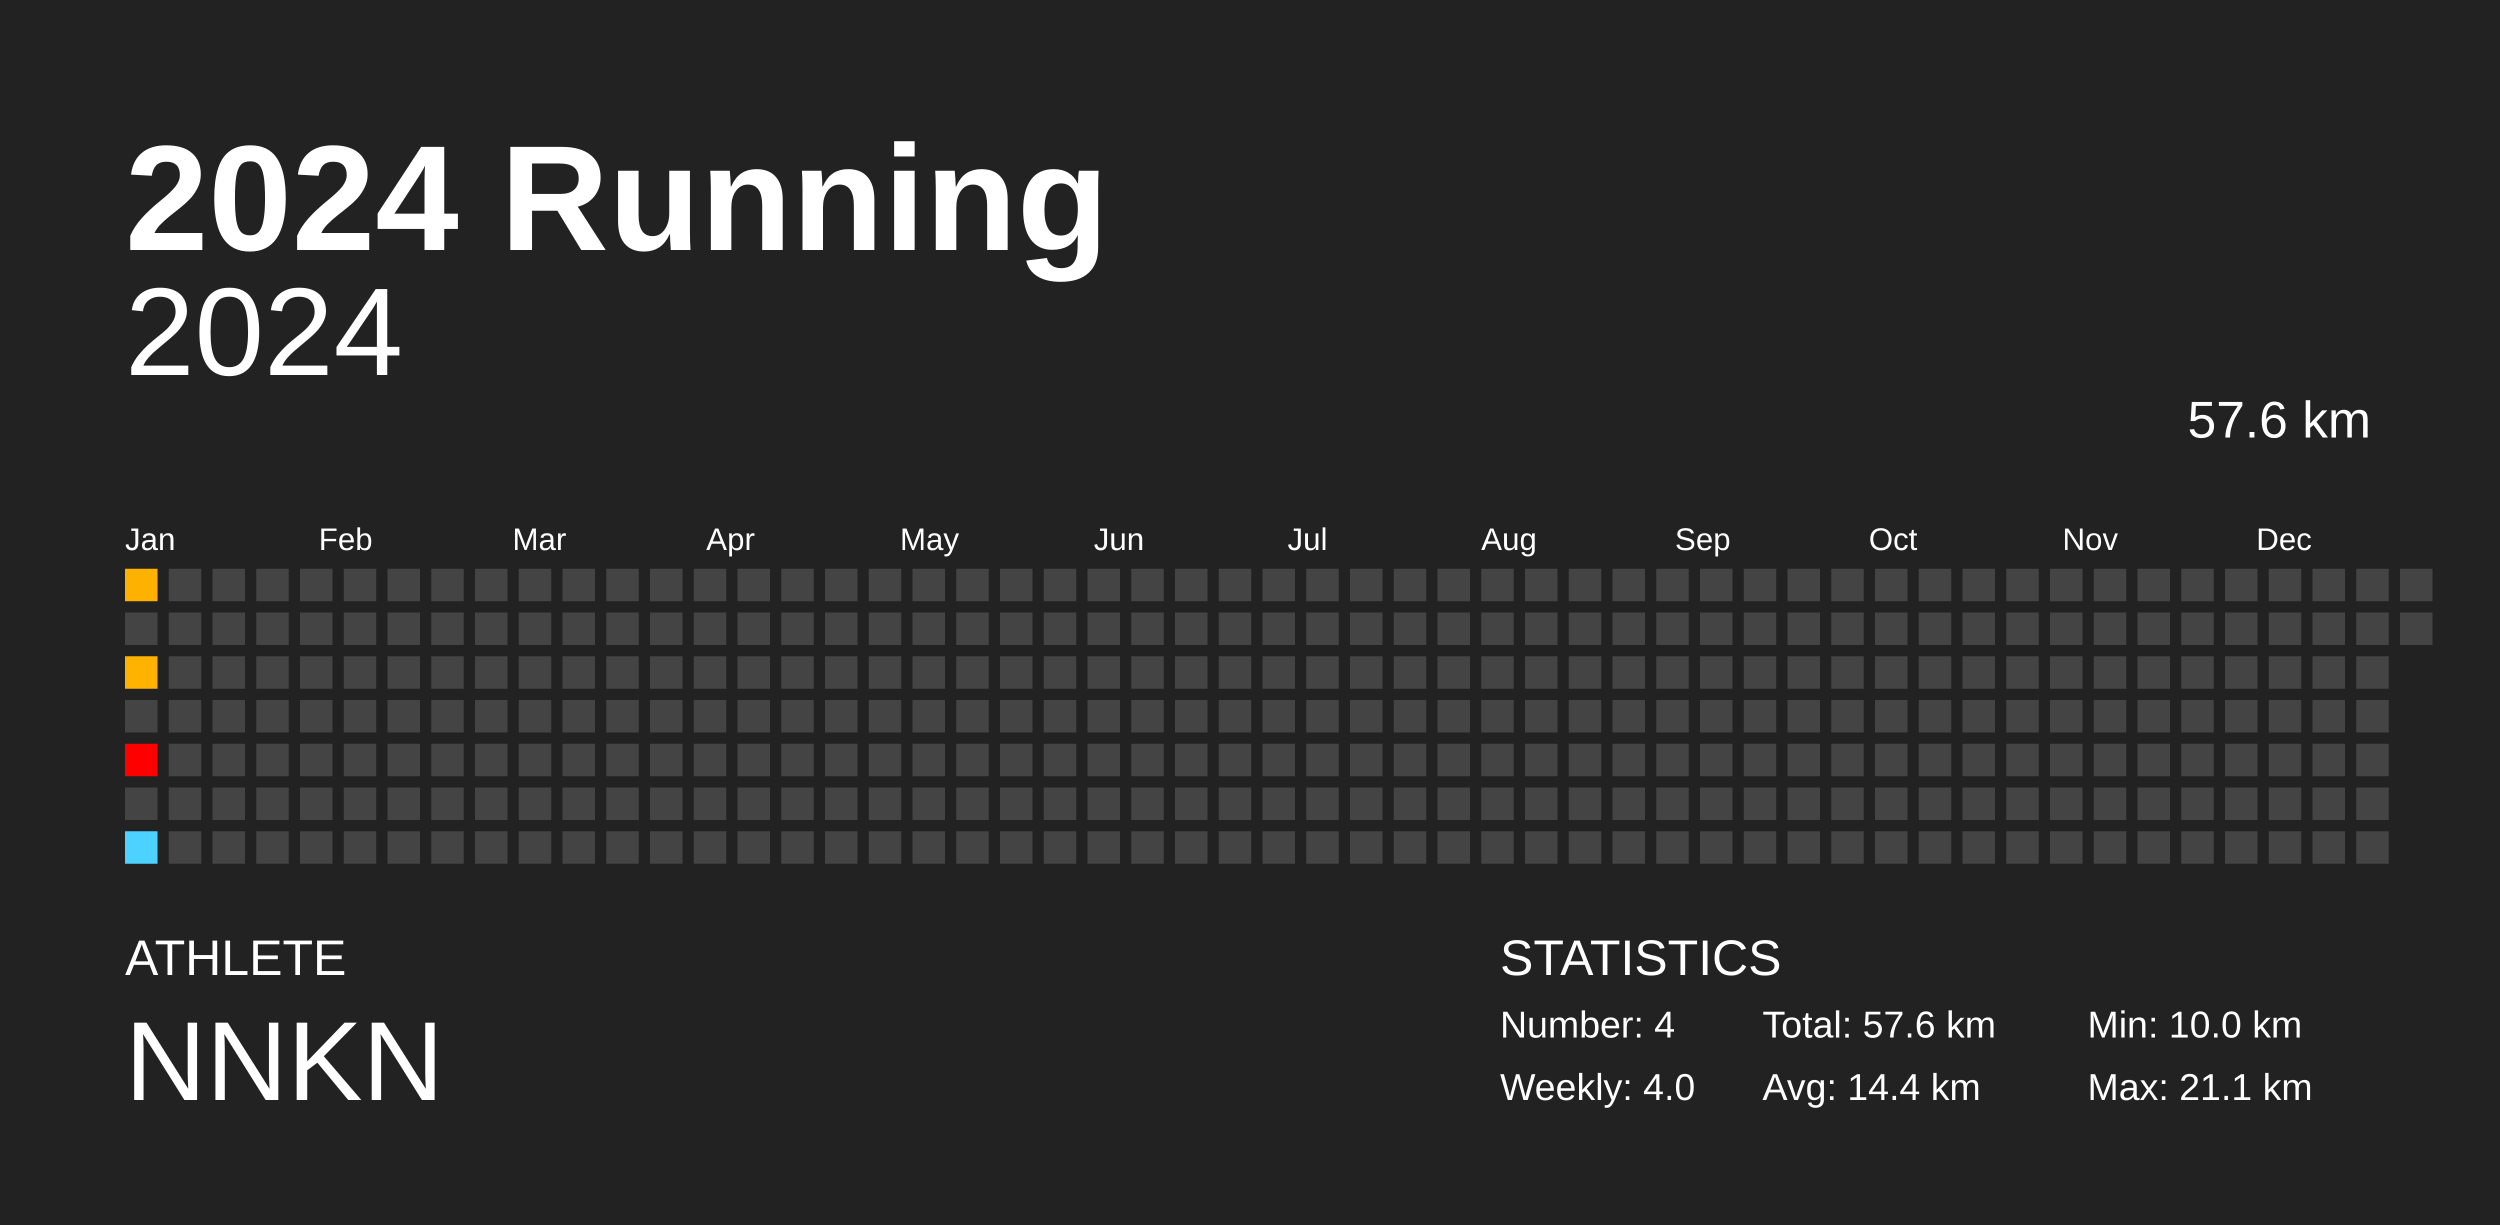
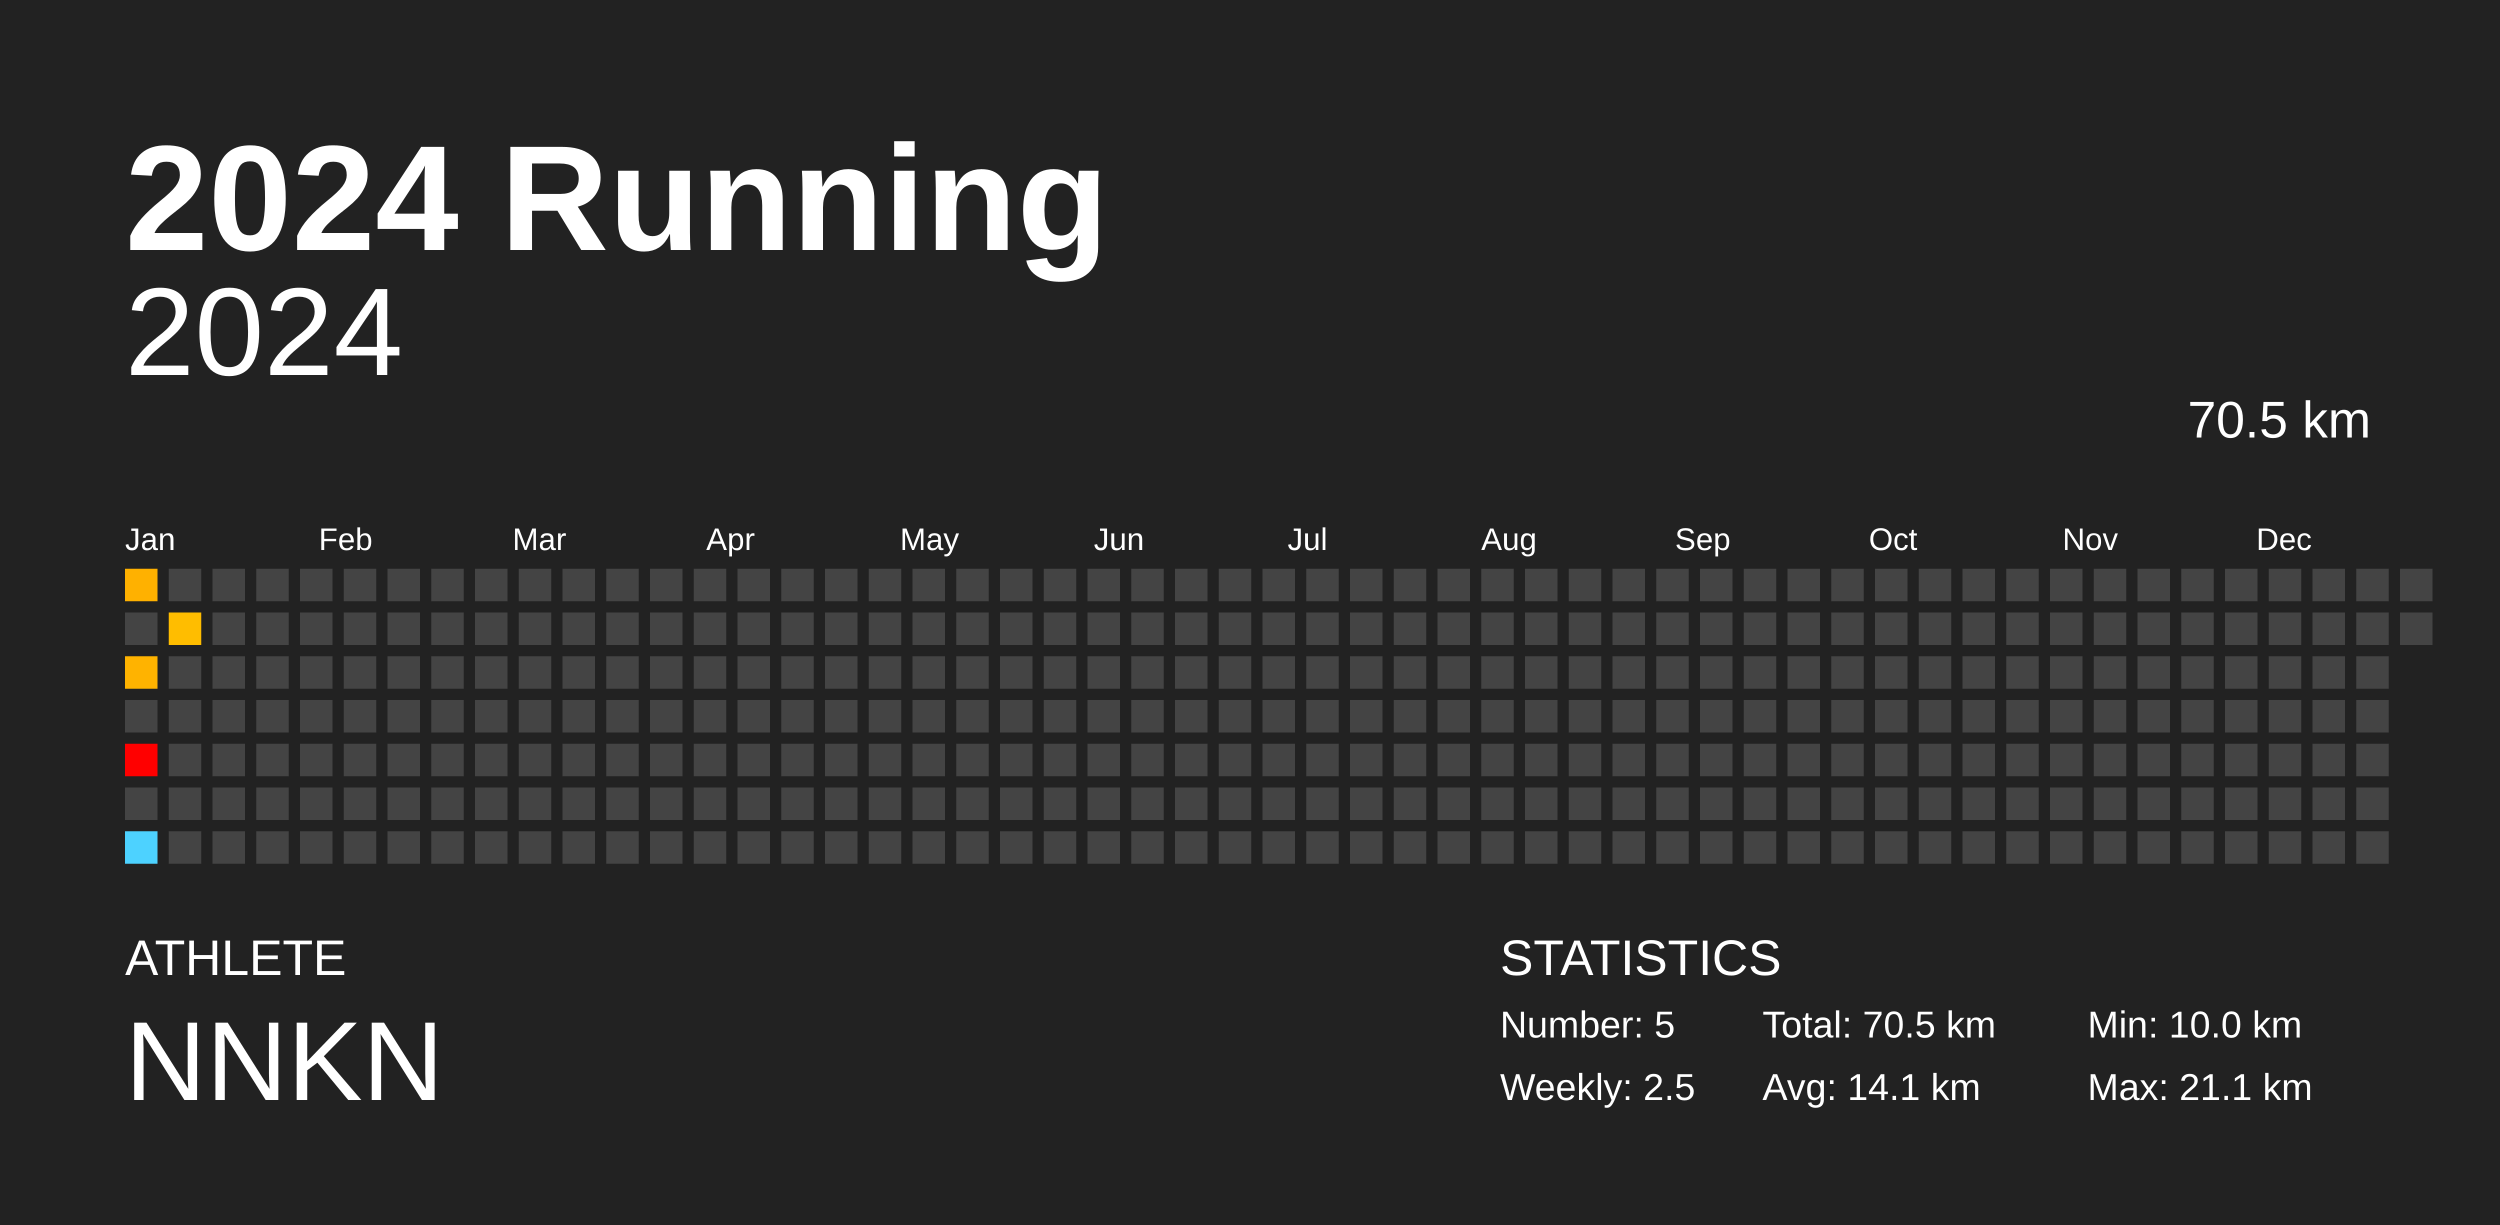
<svg xmlns="http://www.w3.org/2000/svg" baseProfile="full" height="98mm" version="1.1" viewBox="0,0,200,98" width="200mm">
  <defs />
  <rect fill="#222222" height="98" width="200" x="0" y="0" />
  <text fill="#FFFFFF" style="font-size:12px; font-family:Arial; font-weight:bold;" x="10" y="20">2024 Running</text>
  <text fill="#FFFFFF" style="font-size:4px; font-family:Arial" x="10" y="78">ATHLETE</text>
  <text fill="#FFFFFF" style="font-size:9px; font-family:Arial" x="10" y="88">NNKN</text>
  <text fill="#FFFFFF" style="font-size:4px; font-family:Arial" x="120" y="78">STATISTICS</text>
-   <text fill="#FFFFFF" style="font-size:3px; font-family:Arial" x="120" y="83">Number: 4</text>
-   <text fill="#FFFFFF" style="font-size:3px; font-family:Arial" x="120" y="88">Weekly: 4.0</text>
-   <text fill="#FFFFFF" style="font-size:3px; font-family:Arial" x="141" y="83">Total: 57.6 km</text>
-   <text fill="#FFFFFF" style="font-size:3px; font-family:Arial" x="141" y="88">Avg: 14.4 km</text>
+   <text fill="#FFFFFF" style="font-size:3px; font-family:Arial" x="120" y="83">Number: 5</text>
+   <text fill="#FFFFFF" style="font-size:3px; font-family:Arial" x="120" y="88">Weekly: 2.5</text>
+   <text fill="#FFFFFF" style="font-size:3px; font-family:Arial" x="141" y="83">Total: 70.5 km</text>
+   <text fill="#FFFFFF" style="font-size:3px; font-family:Arial" x="141" y="88">Avg: 14.1 km</text>
  <text fill="#FFFFFF" style="font-size:3px; font-family:Arial" x="167" y="83">Min: 10.0 km</text>
  <text fill="#FFFFFF" style="font-size:3px; font-family:Arial" x="167" y="88">Max: 21.1 km</text>
  <text alignment-baseline="hanging" fill="#FFFFFF" style="font-size:10.0px; font-family:Arial;" x="10" y="30">2024</text>
-   <text alignment-baseline="hanging" fill="#FFFFFF" style="font-size:4.125px; font-family:Arial;" x="175" y="35">57.6 km</text>
+   <text alignment-baseline="hanging" fill="#FFFFFF" style="font-size:4.125px; font-family:Arial;" x="175" y="35">70.5 km</text>
  <text fill="#FFFFFF" style="font-size:2.5px; font-family:Arial" x="10.0" y="44">Jan</text>
  <text fill="#FFFFFF" style="font-size:2.5px; font-family:Arial" x="25.5" y="44">Feb</text>
  <text fill="#FFFFFF" style="font-size:2.5px; font-family:Arial" x="41.0" y="44">Mar</text>
  <text fill="#FFFFFF" style="font-size:2.5px; font-family:Arial" x="56.5" y="44">Apr</text>
  <text fill="#FFFFFF" style="font-size:2.5px; font-family:Arial" x="72.0" y="44">May</text>
  <text fill="#FFFFFF" style="font-size:2.5px; font-family:Arial" x="87.5" y="44">Jun</text>
  <text fill="#FFFFFF" style="font-size:2.5px; font-family:Arial" x="103.0" y="44">Jul</text>
  <text fill="#FFFFFF" style="font-size:2.5px; font-family:Arial" x="118.5" y="44">Aug</text>
  <text fill="#FFFFFF" style="font-size:2.5px; font-family:Arial" x="134.0" y="44">Sep</text>
  <text fill="#FFFFFF" style="font-size:2.5px; font-family:Arial" x="149.5" y="44">Oct</text>
  <text fill="#FFFFFF" style="font-size:2.5px; font-family:Arial" x="165.0" y="44">Nov</text>
  <text fill="#FFFFFF" style="font-size:2.5px; font-family:Arial" x="180.5" y="44">Dec</text>
  <rect fill="#ffb100" height="2.6" width="2.6" x="10.0" y="45.5" />
  <rect fill="#444444" height="2.6" width="2.6" x="10.0" y="49.0" />
  <rect fill="#ffb300" height="2.6" width="2.6" x="10.0" y="52.5" />
  <rect fill="#444444" height="2.6" width="2.6" x="10.0" y="56.0" />
  <rect fill="red" height="2.6" width="2.6" x="10.0" y="59.5" />
  <rect fill="#444444" height="2.6" width="2.6" x="10.0" y="63.0" />
  <rect fill="#4dd2ff" height="2.6" width="2.6" x="10.0" y="66.5" />
  <rect fill="#444444" height="2.6" width="2.6" x="13.5" y="45.5" />
-   <rect fill="#444444" height="2.6" width="2.6" x="13.5" y="49.0" />
+   <rect fill="#ffbd00" height="2.6" width="2.6" x="13.5" y="49.0" />
  <rect fill="#444444" height="2.6" width="2.6" x="13.5" y="52.5" />
  <rect fill="#444444" height="2.6" width="2.6" x="13.5" y="56.0" />
  <rect fill="#444444" height="2.6" width="2.6" x="13.5" y="59.5" />
  <rect fill="#444444" height="2.6" width="2.6" x="13.5" y="63.0" />
  <rect fill="#444444" height="2.6" width="2.6" x="13.5" y="66.5" />
  <rect fill="#444444" height="2.6" width="2.6" x="17.0" y="45.5" />
  <rect fill="#444444" height="2.6" width="2.6" x="17.0" y="49.0" />
  <rect fill="#444444" height="2.6" width="2.6" x="17.0" y="52.5" />
  <rect fill="#444444" height="2.6" width="2.6" x="17.0" y="56.0" />
  <rect fill="#444444" height="2.6" width="2.6" x="17.0" y="59.5" />
  <rect fill="#444444" height="2.6" width="2.6" x="17.0" y="63.0" />
  <rect fill="#444444" height="2.6" width="2.6" x="17.0" y="66.5" />
  <rect fill="#444444" height="2.6" width="2.6" x="20.5" y="45.5" />
  <rect fill="#444444" height="2.6" width="2.6" x="20.5" y="49.0" />
  <rect fill="#444444" height="2.6" width="2.6" x="20.5" y="52.5" />
  <rect fill="#444444" height="2.6" width="2.6" x="20.5" y="56.0" />
  <rect fill="#444444" height="2.6" width="2.6" x="20.5" y="59.5" />
  <rect fill="#444444" height="2.6" width="2.6" x="20.5" y="63.0" />
  <rect fill="#444444" height="2.6" width="2.6" x="20.5" y="66.5" />
  <rect fill="#444444" height="2.6" width="2.6" x="24.0" y="45.5" />
  <rect fill="#444444" height="2.6" width="2.6" x="24.0" y="49.0" />
  <rect fill="#444444" height="2.6" width="2.6" x="24.0" y="52.5" />
  <rect fill="#444444" height="2.6" width="2.6" x="24.0" y="56.0" />
  <rect fill="#444444" height="2.6" width="2.6" x="24.0" y="59.5" />
  <rect fill="#444444" height="2.6" width="2.6" x="24.0" y="63.0" />
  <rect fill="#444444" height="2.6" width="2.6" x="24.0" y="66.5" />
  <rect fill="#444444" height="2.6" width="2.6" x="27.5" y="45.5" />
  <rect fill="#444444" height="2.6" width="2.6" x="27.5" y="49.0" />
  <rect fill="#444444" height="2.6" width="2.6" x="27.5" y="52.5" />
  <rect fill="#444444" height="2.6" width="2.6" x="27.5" y="56.0" />
  <rect fill="#444444" height="2.6" width="2.6" x="27.5" y="59.5" />
  <rect fill="#444444" height="2.6" width="2.6" x="27.5" y="63.0" />
  <rect fill="#444444" height="2.6" width="2.6" x="27.5" y="66.5" />
  <rect fill="#444444" height="2.6" width="2.6" x="31.0" y="45.5" />
  <rect fill="#444444" height="2.6" width="2.6" x="31.0" y="49.0" />
  <rect fill="#444444" height="2.6" width="2.6" x="31.0" y="52.5" />
  <rect fill="#444444" height="2.6" width="2.6" x="31.0" y="56.0" />
  <rect fill="#444444" height="2.6" width="2.6" x="31.0" y="59.5" />
  <rect fill="#444444" height="2.6" width="2.6" x="31.0" y="63.0" />
  <rect fill="#444444" height="2.6" width="2.6" x="31.0" y="66.5" />
  <rect fill="#444444" height="2.6" width="2.6" x="34.5" y="45.5" />
  <rect fill="#444444" height="2.6" width="2.6" x="34.5" y="49.0" />
  <rect fill="#444444" height="2.6" width="2.6" x="34.5" y="52.5" />
  <rect fill="#444444" height="2.6" width="2.6" x="34.5" y="56.0" />
  <rect fill="#444444" height="2.6" width="2.6" x="34.5" y="59.5" />
  <rect fill="#444444" height="2.6" width="2.6" x="34.5" y="63.0" />
  <rect fill="#444444" height="2.6" width="2.6" x="34.5" y="66.5" />
  <rect fill="#444444" height="2.6" width="2.6" x="38.0" y="45.5" />
  <rect fill="#444444" height="2.6" width="2.6" x="38.0" y="49.0" />
  <rect fill="#444444" height="2.6" width="2.6" x="38.0" y="52.5" />
  <rect fill="#444444" height="2.6" width="2.6" x="38.0" y="56.0" />
  <rect fill="#444444" height="2.6" width="2.6" x="38.0" y="59.5" />
  <rect fill="#444444" height="2.6" width="2.6" x="38.0" y="63.0" />
  <rect fill="#444444" height="2.6" width="2.6" x="38.0" y="66.5" />
  <rect fill="#444444" height="2.6" width="2.6" x="41.5" y="45.5" />
  <rect fill="#444444" height="2.6" width="2.6" x="41.5" y="49.0" />
  <rect fill="#444444" height="2.6" width="2.6" x="41.5" y="52.5" />
  <rect fill="#444444" height="2.6" width="2.6" x="41.5" y="56.0" />
  <rect fill="#444444" height="2.6" width="2.6" x="41.5" y="59.5" />
  <rect fill="#444444" height="2.6" width="2.6" x="41.5" y="63.0" />
  <rect fill="#444444" height="2.6" width="2.6" x="41.5" y="66.5" />
  <rect fill="#444444" height="2.6" width="2.6" x="45.0" y="45.5" />
  <rect fill="#444444" height="2.6" width="2.6" x="45.0" y="49.0" />
  <rect fill="#444444" height="2.6" width="2.6" x="45.0" y="52.5" />
  <rect fill="#444444" height="2.6" width="2.6" x="45.0" y="56.0" />
  <rect fill="#444444" height="2.6" width="2.6" x="45.0" y="59.5" />
  <rect fill="#444444" height="2.6" width="2.6" x="45.0" y="63.0" />
  <rect fill="#444444" height="2.6" width="2.6" x="45.0" y="66.5" />
  <rect fill="#444444" height="2.6" width="2.6" x="48.5" y="45.5" />
  <rect fill="#444444" height="2.6" width="2.6" x="48.5" y="49.0" />
  <rect fill="#444444" height="2.6" width="2.6" x="48.5" y="52.5" />
  <rect fill="#444444" height="2.6" width="2.6" x="48.5" y="56.0" />
  <rect fill="#444444" height="2.6" width="2.6" x="48.5" y="59.5" />
  <rect fill="#444444" height="2.6" width="2.6" x="48.5" y="63.0" />
  <rect fill="#444444" height="2.6" width="2.6" x="48.5" y="66.5" />
  <rect fill="#444444" height="2.6" width="2.6" x="52.0" y="45.5" />
  <rect fill="#444444" height="2.6" width="2.6" x="52.0" y="49.0" />
  <rect fill="#444444" height="2.6" width="2.6" x="52.0" y="52.5" />
  <rect fill="#444444" height="2.6" width="2.6" x="52.0" y="56.0" />
  <rect fill="#444444" height="2.6" width="2.6" x="52.0" y="59.5" />
  <rect fill="#444444" height="2.6" width="2.6" x="52.0" y="63.0" />
  <rect fill="#444444" height="2.6" width="2.6" x="52.0" y="66.5" />
  <rect fill="#444444" height="2.6" width="2.6" x="55.5" y="45.5" />
  <rect fill="#444444" height="2.6" width="2.6" x="55.5" y="49.0" />
  <rect fill="#444444" height="2.6" width="2.6" x="55.5" y="52.5" />
  <rect fill="#444444" height="2.6" width="2.6" x="55.5" y="56.0" />
  <rect fill="#444444" height="2.6" width="2.6" x="55.5" y="59.5" />
  <rect fill="#444444" height="2.6" width="2.6" x="55.5" y="63.0" />
  <rect fill="#444444" height="2.6" width="2.6" x="55.5" y="66.5" />
  <rect fill="#444444" height="2.6" width="2.6" x="59.0" y="45.5" />
  <rect fill="#444444" height="2.6" width="2.6" x="59.0" y="49.0" />
  <rect fill="#444444" height="2.6" width="2.6" x="59.0" y="52.5" />
  <rect fill="#444444" height="2.6" width="2.6" x="59.0" y="56.0" />
  <rect fill="#444444" height="2.6" width="2.6" x="59.0" y="59.5" />
  <rect fill="#444444" height="2.6" width="2.6" x="59.0" y="63.0" />
  <rect fill="#444444" height="2.6" width="2.6" x="59.0" y="66.5" />
  <rect fill="#444444" height="2.6" width="2.6" x="62.5" y="45.5" />
  <rect fill="#444444" height="2.6" width="2.6" x="62.5" y="49.0" />
  <rect fill="#444444" height="2.6" width="2.6" x="62.5" y="52.5" />
  <rect fill="#444444" height="2.6" width="2.6" x="62.5" y="56.0" />
  <rect fill="#444444" height="2.6" width="2.6" x="62.5" y="59.5" />
  <rect fill="#444444" height="2.6" width="2.6" x="62.5" y="63.0" />
  <rect fill="#444444" height="2.6" width="2.6" x="62.5" y="66.5" />
  <rect fill="#444444" height="2.6" width="2.6" x="66.0" y="45.5" />
  <rect fill="#444444" height="2.6" width="2.6" x="66.0" y="49.0" />
  <rect fill="#444444" height="2.6" width="2.6" x="66.0" y="52.5" />
  <rect fill="#444444" height="2.6" width="2.6" x="66.0" y="56.0" />
  <rect fill="#444444" height="2.6" width="2.6" x="66.0" y="59.5" />
  <rect fill="#444444" height="2.6" width="2.6" x="66.0" y="63.0" />
  <rect fill="#444444" height="2.6" width="2.6" x="66.0" y="66.5" />
  <rect fill="#444444" height="2.6" width="2.6" x="69.5" y="45.5" />
  <rect fill="#444444" height="2.6" width="2.6" x="69.5" y="49.0" />
  <rect fill="#444444" height="2.6" width="2.6" x="69.5" y="52.5" />
  <rect fill="#444444" height="2.6" width="2.6" x="69.5" y="56.0" />
  <rect fill="#444444" height="2.6" width="2.6" x="69.5" y="59.5" />
  <rect fill="#444444" height="2.6" width="2.6" x="69.5" y="63.0" />
  <rect fill="#444444" height="2.6" width="2.6" x="69.5" y="66.5" />
  <rect fill="#444444" height="2.6" width="2.6" x="73.0" y="45.5" />
  <rect fill="#444444" height="2.6" width="2.6" x="73.0" y="49.0" />
  <rect fill="#444444" height="2.6" width="2.6" x="73.0" y="52.5" />
  <rect fill="#444444" height="2.6" width="2.6" x="73.0" y="56.0" />
  <rect fill="#444444" height="2.6" width="2.6" x="73.0" y="59.5" />
  <rect fill="#444444" height="2.6" width="2.6" x="73.0" y="63.0" />
  <rect fill="#444444" height="2.6" width="2.6" x="73.0" y="66.5" />
  <rect fill="#444444" height="2.6" width="2.6" x="76.5" y="45.5" />
  <rect fill="#444444" height="2.6" width="2.6" x="76.5" y="49.0" />
  <rect fill="#444444" height="2.6" width="2.6" x="76.5" y="52.5" />
  <rect fill="#444444" height="2.6" width="2.6" x="76.5" y="56.0" />
  <rect fill="#444444" height="2.6" width="2.6" x="76.5" y="59.5" />
  <rect fill="#444444" height="2.6" width="2.6" x="76.5" y="63.0" />
  <rect fill="#444444" height="2.6" width="2.6" x="76.5" y="66.5" />
  <rect fill="#444444" height="2.6" width="2.6" x="80.0" y="45.5" />
  <rect fill="#444444" height="2.6" width="2.6" x="80.0" y="49.0" />
  <rect fill="#444444" height="2.6" width="2.6" x="80.0" y="52.5" />
  <rect fill="#444444" height="2.6" width="2.6" x="80.0" y="56.0" />
  <rect fill="#444444" height="2.6" width="2.6" x="80.0" y="59.5" />
  <rect fill="#444444" height="2.6" width="2.6" x="80.0" y="63.0" />
  <rect fill="#444444" height="2.6" width="2.6" x="80.0" y="66.5" />
  <rect fill="#444444" height="2.6" width="2.6" x="83.5" y="45.5" />
  <rect fill="#444444" height="2.6" width="2.6" x="83.5" y="49.0" />
  <rect fill="#444444" height="2.6" width="2.6" x="83.5" y="52.5" />
  <rect fill="#444444" height="2.6" width="2.6" x="83.5" y="56.0" />
  <rect fill="#444444" height="2.6" width="2.6" x="83.5" y="59.5" />
  <rect fill="#444444" height="2.6" width="2.6" x="83.5" y="63.0" />
  <rect fill="#444444" height="2.6" width="2.6" x="83.5" y="66.5" />
  <rect fill="#444444" height="2.6" width="2.6" x="87.0" y="45.5" />
  <rect fill="#444444" height="2.6" width="2.6" x="87.0" y="49.0" />
  <rect fill="#444444" height="2.6" width="2.6" x="87.0" y="52.5" />
  <rect fill="#444444" height="2.6" width="2.6" x="87.0" y="56.0" />
  <rect fill="#444444" height="2.6" width="2.6" x="87.0" y="59.5" />
  <rect fill="#444444" height="2.6" width="2.6" x="87.0" y="63.0" />
  <rect fill="#444444" height="2.6" width="2.6" x="87.0" y="66.5" />
  <rect fill="#444444" height="2.6" width="2.6" x="90.5" y="45.5" />
  <rect fill="#444444" height="2.6" width="2.6" x="90.5" y="49.0" />
  <rect fill="#444444" height="2.6" width="2.6" x="90.5" y="52.5" />
  <rect fill="#444444" height="2.6" width="2.6" x="90.5" y="56.0" />
  <rect fill="#444444" height="2.6" width="2.6" x="90.5" y="59.5" />
  <rect fill="#444444" height="2.6" width="2.6" x="90.5" y="63.0" />
  <rect fill="#444444" height="2.6" width="2.6" x="90.5" y="66.5" />
  <rect fill="#444444" height="2.6" width="2.6" x="94.0" y="45.5" />
  <rect fill="#444444" height="2.6" width="2.6" x="94.0" y="49.0" />
  <rect fill="#444444" height="2.6" width="2.6" x="94.0" y="52.5" />
  <rect fill="#444444" height="2.6" width="2.6" x="94.0" y="56.0" />
  <rect fill="#444444" height="2.6" width="2.6" x="94.0" y="59.5" />
  <rect fill="#444444" height="2.6" width="2.6" x="94.0" y="63.0" />
  <rect fill="#444444" height="2.6" width="2.6" x="94.0" y="66.5" />
  <rect fill="#444444" height="2.6" width="2.6" x="97.5" y="45.5" />
  <rect fill="#444444" height="2.6" width="2.6" x="97.5" y="49.0" />
  <rect fill="#444444" height="2.6" width="2.6" x="97.5" y="52.5" />
  <rect fill="#444444" height="2.6" width="2.6" x="97.5" y="56.0" />
  <rect fill="#444444" height="2.6" width="2.6" x="97.5" y="59.5" />
  <rect fill="#444444" height="2.6" width="2.6" x="97.5" y="63.0" />
  <rect fill="#444444" height="2.6" width="2.6" x="97.5" y="66.5" />
  <rect fill="#444444" height="2.6" width="2.6" x="101.0" y="45.5" />
  <rect fill="#444444" height="2.6" width="2.6" x="101.0" y="49.0" />
  <rect fill="#444444" height="2.6" width="2.6" x="101.0" y="52.5" />
  <rect fill="#444444" height="2.6" width="2.6" x="101.0" y="56.0" />
  <rect fill="#444444" height="2.6" width="2.6" x="101.0" y="59.5" />
  <rect fill="#444444" height="2.6" width="2.6" x="101.0" y="63.0" />
  <rect fill="#444444" height="2.6" width="2.6" x="101.0" y="66.5" />
  <rect fill="#444444" height="2.6" width="2.6" x="104.5" y="45.5" />
  <rect fill="#444444" height="2.6" width="2.6" x="104.5" y="49.0" />
  <rect fill="#444444" height="2.6" width="2.6" x="104.5" y="52.5" />
  <rect fill="#444444" height="2.6" width="2.6" x="104.5" y="56.0" />
  <rect fill="#444444" height="2.6" width="2.6" x="104.5" y="59.5" />
  <rect fill="#444444" height="2.6" width="2.6" x="104.5" y="63.0" />
  <rect fill="#444444" height="2.6" width="2.6" x="104.5" y="66.5" />
  <rect fill="#444444" height="2.6" width="2.6" x="108.0" y="45.5" />
  <rect fill="#444444" height="2.6" width="2.6" x="108.0" y="49.0" />
  <rect fill="#444444" height="2.6" width="2.6" x="108.0" y="52.5" />
  <rect fill="#444444" height="2.6" width="2.6" x="108.0" y="56.0" />
  <rect fill="#444444" height="2.6" width="2.6" x="108.0" y="59.5" />
  <rect fill="#444444" height="2.6" width="2.6" x="108.0" y="63.0" />
  <rect fill="#444444" height="2.6" width="2.6" x="108.0" y="66.5" />
  <rect fill="#444444" height="2.6" width="2.6" x="111.5" y="45.5" />
  <rect fill="#444444" height="2.6" width="2.6" x="111.5" y="49.0" />
  <rect fill="#444444" height="2.6" width="2.6" x="111.5" y="52.5" />
  <rect fill="#444444" height="2.6" width="2.6" x="111.5" y="56.0" />
  <rect fill="#444444" height="2.6" width="2.6" x="111.5" y="59.5" />
  <rect fill="#444444" height="2.6" width="2.6" x="111.5" y="63.0" />
  <rect fill="#444444" height="2.6" width="2.6" x="111.5" y="66.5" />
  <rect fill="#444444" height="2.6" width="2.6" x="115.0" y="45.5" />
  <rect fill="#444444" height="2.6" width="2.6" x="115.0" y="49.0" />
  <rect fill="#444444" height="2.6" width="2.6" x="115.0" y="52.5" />
  <rect fill="#444444" height="2.6" width="2.6" x="115.0" y="56.0" />
  <rect fill="#444444" height="2.6" width="2.6" x="115.0" y="59.5" />
  <rect fill="#444444" height="2.6" width="2.6" x="115.0" y="63.0" />
  <rect fill="#444444" height="2.6" width="2.6" x="115.0" y="66.5" />
  <rect fill="#444444" height="2.6" width="2.6" x="118.5" y="45.5" />
  <rect fill="#444444" height="2.6" width="2.6" x="118.5" y="49.0" />
  <rect fill="#444444" height="2.6" width="2.6" x="118.5" y="52.5" />
  <rect fill="#444444" height="2.6" width="2.6" x="118.5" y="56.0" />
  <rect fill="#444444" height="2.6" width="2.6" x="118.5" y="59.5" />
  <rect fill="#444444" height="2.6" width="2.6" x="118.5" y="63.0" />
  <rect fill="#444444" height="2.6" width="2.6" x="118.5" y="66.5" />
  <rect fill="#444444" height="2.6" width="2.6" x="122.0" y="45.5" />
  <rect fill="#444444" height="2.6" width="2.6" x="122.0" y="49.0" />
  <rect fill="#444444" height="2.6" width="2.6" x="122.0" y="52.5" />
  <rect fill="#444444" height="2.6" width="2.6" x="122.0" y="56.0" />
  <rect fill="#444444" height="2.6" width="2.6" x="122.0" y="59.5" />
  <rect fill="#444444" height="2.6" width="2.6" x="122.0" y="63.0" />
  <rect fill="#444444" height="2.6" width="2.6" x="122.0" y="66.5" />
  <rect fill="#444444" height="2.6" width="2.6" x="125.5" y="45.5" />
  <rect fill="#444444" height="2.6" width="2.6" x="125.5" y="49.0" />
  <rect fill="#444444" height="2.6" width="2.6" x="125.5" y="52.5" />
  <rect fill="#444444" height="2.6" width="2.6" x="125.5" y="56.0" />
  <rect fill="#444444" height="2.6" width="2.6" x="125.5" y="59.5" />
  <rect fill="#444444" height="2.6" width="2.6" x="125.5" y="63.0" />
  <rect fill="#444444" height="2.6" width="2.6" x="125.5" y="66.5" />
  <rect fill="#444444" height="2.6" width="2.6" x="129.0" y="45.5" />
  <rect fill="#444444" height="2.6" width="2.6" x="129.0" y="49.0" />
  <rect fill="#444444" height="2.6" width="2.6" x="129.0" y="52.5" />
  <rect fill="#444444" height="2.6" width="2.6" x="129.0" y="56.0" />
  <rect fill="#444444" height="2.6" width="2.6" x="129.0" y="59.5" />
  <rect fill="#444444" height="2.6" width="2.6" x="129.0" y="63.0" />
  <rect fill="#444444" height="2.6" width="2.6" x="129.0" y="66.5" />
  <rect fill="#444444" height="2.6" width="2.6" x="132.5" y="45.5" />
  <rect fill="#444444" height="2.6" width="2.6" x="132.5" y="49.0" />
  <rect fill="#444444" height="2.6" width="2.6" x="132.5" y="52.5" />
  <rect fill="#444444" height="2.6" width="2.6" x="132.5" y="56.0" />
  <rect fill="#444444" height="2.6" width="2.6" x="132.5" y="59.5" />
  <rect fill="#444444" height="2.6" width="2.6" x="132.5" y="63.0" />
  <rect fill="#444444" height="2.6" width="2.6" x="132.5" y="66.5" />
  <rect fill="#444444" height="2.6" width="2.6" x="136.0" y="45.5" />
  <rect fill="#444444" height="2.6" width="2.6" x="136.0" y="49.0" />
  <rect fill="#444444" height="2.6" width="2.6" x="136.0" y="52.5" />
  <rect fill="#444444" height="2.6" width="2.6" x="136.0" y="56.0" />
  <rect fill="#444444" height="2.6" width="2.6" x="136.0" y="59.5" />
  <rect fill="#444444" height="2.6" width="2.6" x="136.0" y="63.0" />
  <rect fill="#444444" height="2.6" width="2.6" x="136.0" y="66.5" />
  <rect fill="#444444" height="2.6" width="2.6" x="139.5" y="45.5" />
  <rect fill="#444444" height="2.6" width="2.6" x="139.5" y="49.0" />
  <rect fill="#444444" height="2.6" width="2.6" x="139.5" y="52.5" />
  <rect fill="#444444" height="2.6" width="2.6" x="139.5" y="56.0" />
  <rect fill="#444444" height="2.6" width="2.6" x="139.5" y="59.5" />
  <rect fill="#444444" height="2.6" width="2.6" x="139.5" y="63.0" />
  <rect fill="#444444" height="2.6" width="2.6" x="139.5" y="66.5" />
  <rect fill="#444444" height="2.6" width="2.6" x="143.0" y="45.5" />
  <rect fill="#444444" height="2.6" width="2.6" x="143.0" y="49.0" />
  <rect fill="#444444" height="2.6" width="2.6" x="143.0" y="52.5" />
  <rect fill="#444444" height="2.6" width="2.6" x="143.0" y="56.0" />
  <rect fill="#444444" height="2.6" width="2.6" x="143.0" y="59.5" />
  <rect fill="#444444" height="2.6" width="2.6" x="143.0" y="63.0" />
  <rect fill="#444444" height="2.6" width="2.6" x="143.0" y="66.5" />
  <rect fill="#444444" height="2.6" width="2.6" x="146.5" y="45.5" />
  <rect fill="#444444" height="2.6" width="2.6" x="146.5" y="49.0" />
  <rect fill="#444444" height="2.6" width="2.6" x="146.5" y="52.5" />
  <rect fill="#444444" height="2.6" width="2.6" x="146.5" y="56.0" />
  <rect fill="#444444" height="2.6" width="2.6" x="146.5" y="59.5" />
  <rect fill="#444444" height="2.6" width="2.6" x="146.5" y="63.0" />
  <rect fill="#444444" height="2.6" width="2.6" x="146.5" y="66.5" />
  <rect fill="#444444" height="2.6" width="2.6" x="150.0" y="45.5" />
  <rect fill="#444444" height="2.6" width="2.6" x="150.0" y="49.0" />
  <rect fill="#444444" height="2.6" width="2.6" x="150.0" y="52.5" />
  <rect fill="#444444" height="2.6" width="2.6" x="150.0" y="56.0" />
  <rect fill="#444444" height="2.6" width="2.6" x="150.0" y="59.5" />
  <rect fill="#444444" height="2.6" width="2.6" x="150.0" y="63.0" />
  <rect fill="#444444" height="2.6" width="2.6" x="150.0" y="66.5" />
  <rect fill="#444444" height="2.6" width="2.6" x="153.5" y="45.5" />
  <rect fill="#444444" height="2.6" width="2.6" x="153.5" y="49.0" />
  <rect fill="#444444" height="2.6" width="2.6" x="153.5" y="52.5" />
  <rect fill="#444444" height="2.6" width="2.6" x="153.5" y="56.0" />
  <rect fill="#444444" height="2.6" width="2.6" x="153.5" y="59.5" />
  <rect fill="#444444" height="2.6" width="2.6" x="153.5" y="63.0" />
  <rect fill="#444444" height="2.6" width="2.6" x="153.5" y="66.5" />
  <rect fill="#444444" height="2.6" width="2.6" x="157.0" y="45.5" />
  <rect fill="#444444" height="2.6" width="2.6" x="157.0" y="49.0" />
  <rect fill="#444444" height="2.6" width="2.6" x="157.0" y="52.5" />
  <rect fill="#444444" height="2.6" width="2.6" x="157.0" y="56.0" />
  <rect fill="#444444" height="2.6" width="2.6" x="157.0" y="59.5" />
  <rect fill="#444444" height="2.6" width="2.6" x="157.0" y="63.0" />
  <rect fill="#444444" height="2.6" width="2.6" x="157.0" y="66.5" />
  <rect fill="#444444" height="2.6" width="2.6" x="160.5" y="45.5" />
  <rect fill="#444444" height="2.6" width="2.6" x="160.5" y="49.0" />
  <rect fill="#444444" height="2.6" width="2.6" x="160.5" y="52.5" />
  <rect fill="#444444" height="2.6" width="2.6" x="160.5" y="56.0" />
  <rect fill="#444444" height="2.6" width="2.6" x="160.5" y="59.5" />
  <rect fill="#444444" height="2.6" width="2.6" x="160.5" y="63.0" />
  <rect fill="#444444" height="2.6" width="2.6" x="160.5" y="66.5" />
  <rect fill="#444444" height="2.6" width="2.6" x="164.0" y="45.5" />
  <rect fill="#444444" height="2.6" width="2.6" x="164.0" y="49.0" />
  <rect fill="#444444" height="2.6" width="2.6" x="164.0" y="52.5" />
  <rect fill="#444444" height="2.6" width="2.6" x="164.0" y="56.0" />
  <rect fill="#444444" height="2.6" width="2.6" x="164.0" y="59.5" />
  <rect fill="#444444" height="2.6" width="2.6" x="164.0" y="63.0" />
  <rect fill="#444444" height="2.6" width="2.6" x="164.0" y="66.5" />
  <rect fill="#444444" height="2.6" width="2.6" x="167.5" y="45.5" />
  <rect fill="#444444" height="2.6" width="2.6" x="167.5" y="49.0" />
  <rect fill="#444444" height="2.6" width="2.6" x="167.5" y="52.5" />
  <rect fill="#444444" height="2.6" width="2.6" x="167.5" y="56.0" />
  <rect fill="#444444" height="2.6" width="2.6" x="167.5" y="59.5" />
  <rect fill="#444444" height="2.6" width="2.6" x="167.5" y="63.0" />
  <rect fill="#444444" height="2.6" width="2.6" x="167.5" y="66.5" />
  <rect fill="#444444" height="2.6" width="2.6" x="171.0" y="45.5" />
  <rect fill="#444444" height="2.6" width="2.6" x="171.0" y="49.0" />
  <rect fill="#444444" height="2.6" width="2.6" x="171.0" y="52.5" />
  <rect fill="#444444" height="2.6" width="2.6" x="171.0" y="56.0" />
  <rect fill="#444444" height="2.6" width="2.6" x="171.0" y="59.5" />
  <rect fill="#444444" height="2.6" width="2.6" x="171.0" y="63.0" />
  <rect fill="#444444" height="2.6" width="2.6" x="171.0" y="66.5" />
  <rect fill="#444444" height="2.6" width="2.6" x="174.5" y="45.5" />
  <rect fill="#444444" height="2.6" width="2.6" x="174.5" y="49.0" />
  <rect fill="#444444" height="2.6" width="2.6" x="174.5" y="52.5" />
  <rect fill="#444444" height="2.6" width="2.6" x="174.5" y="56.0" />
  <rect fill="#444444" height="2.6" width="2.6" x="174.5" y="59.5" />
  <rect fill="#444444" height="2.6" width="2.6" x="174.5" y="63.0" />
  <rect fill="#444444" height="2.6" width="2.6" x="174.5" y="66.5" />
  <rect fill="#444444" height="2.6" width="2.6" x="178.0" y="45.5" />
  <rect fill="#444444" height="2.6" width="2.6" x="178.0" y="49.0" />
  <rect fill="#444444" height="2.6" width="2.6" x="178.0" y="52.5" />
  <rect fill="#444444" height="2.6" width="2.6" x="178.0" y="56.0" />
  <rect fill="#444444" height="2.6" width="2.6" x="178.0" y="59.5" />
  <rect fill="#444444" height="2.6" width="2.6" x="178.0" y="63.0" />
  <rect fill="#444444" height="2.6" width="2.6" x="178.0" y="66.5" />
  <rect fill="#444444" height="2.6" width="2.6" x="181.5" y="45.5" />
  <rect fill="#444444" height="2.6" width="2.6" x="181.5" y="49.0" />
  <rect fill="#444444" height="2.6" width="2.6" x="181.5" y="52.5" />
  <rect fill="#444444" height="2.6" width="2.6" x="181.5" y="56.0" />
  <rect fill="#444444" height="2.6" width="2.6" x="181.5" y="59.5" />
  <rect fill="#444444" height="2.6" width="2.6" x="181.5" y="63.0" />
  <rect fill="#444444" height="2.6" width="2.6" x="181.5" y="66.5" />
  <rect fill="#444444" height="2.6" width="2.6" x="185.0" y="45.5" />
  <rect fill="#444444" height="2.6" width="2.6" x="185.0" y="49.0" />
  <rect fill="#444444" height="2.6" width="2.6" x="185.0" y="52.5" />
  <rect fill="#444444" height="2.6" width="2.6" x="185.0" y="56.0" />
  <rect fill="#444444" height="2.6" width="2.6" x="185.0" y="59.5" />
  <rect fill="#444444" height="2.6" width="2.6" x="185.0" y="63.0" />
  <rect fill="#444444" height="2.6" width="2.6" x="185.0" y="66.5" />
  <rect fill="#444444" height="2.6" width="2.6" x="188.5" y="45.5" />
  <rect fill="#444444" height="2.6" width="2.6" x="188.5" y="49.0" />
  <rect fill="#444444" height="2.6" width="2.6" x="188.5" y="52.5" />
  <rect fill="#444444" height="2.6" width="2.6" x="188.5" y="56.0" />
  <rect fill="#444444" height="2.6" width="2.6" x="188.5" y="59.5" />
  <rect fill="#444444" height="2.6" width="2.6" x="188.5" y="63.0" />
  <rect fill="#444444" height="2.6" width="2.6" x="188.5" y="66.5" />
  <rect fill="#444444" height="2.6" width="2.6" x="192.0" y="45.5" />
  <rect fill="#444444" height="2.6" width="2.6" x="192.0" y="49.0" />
</svg>
